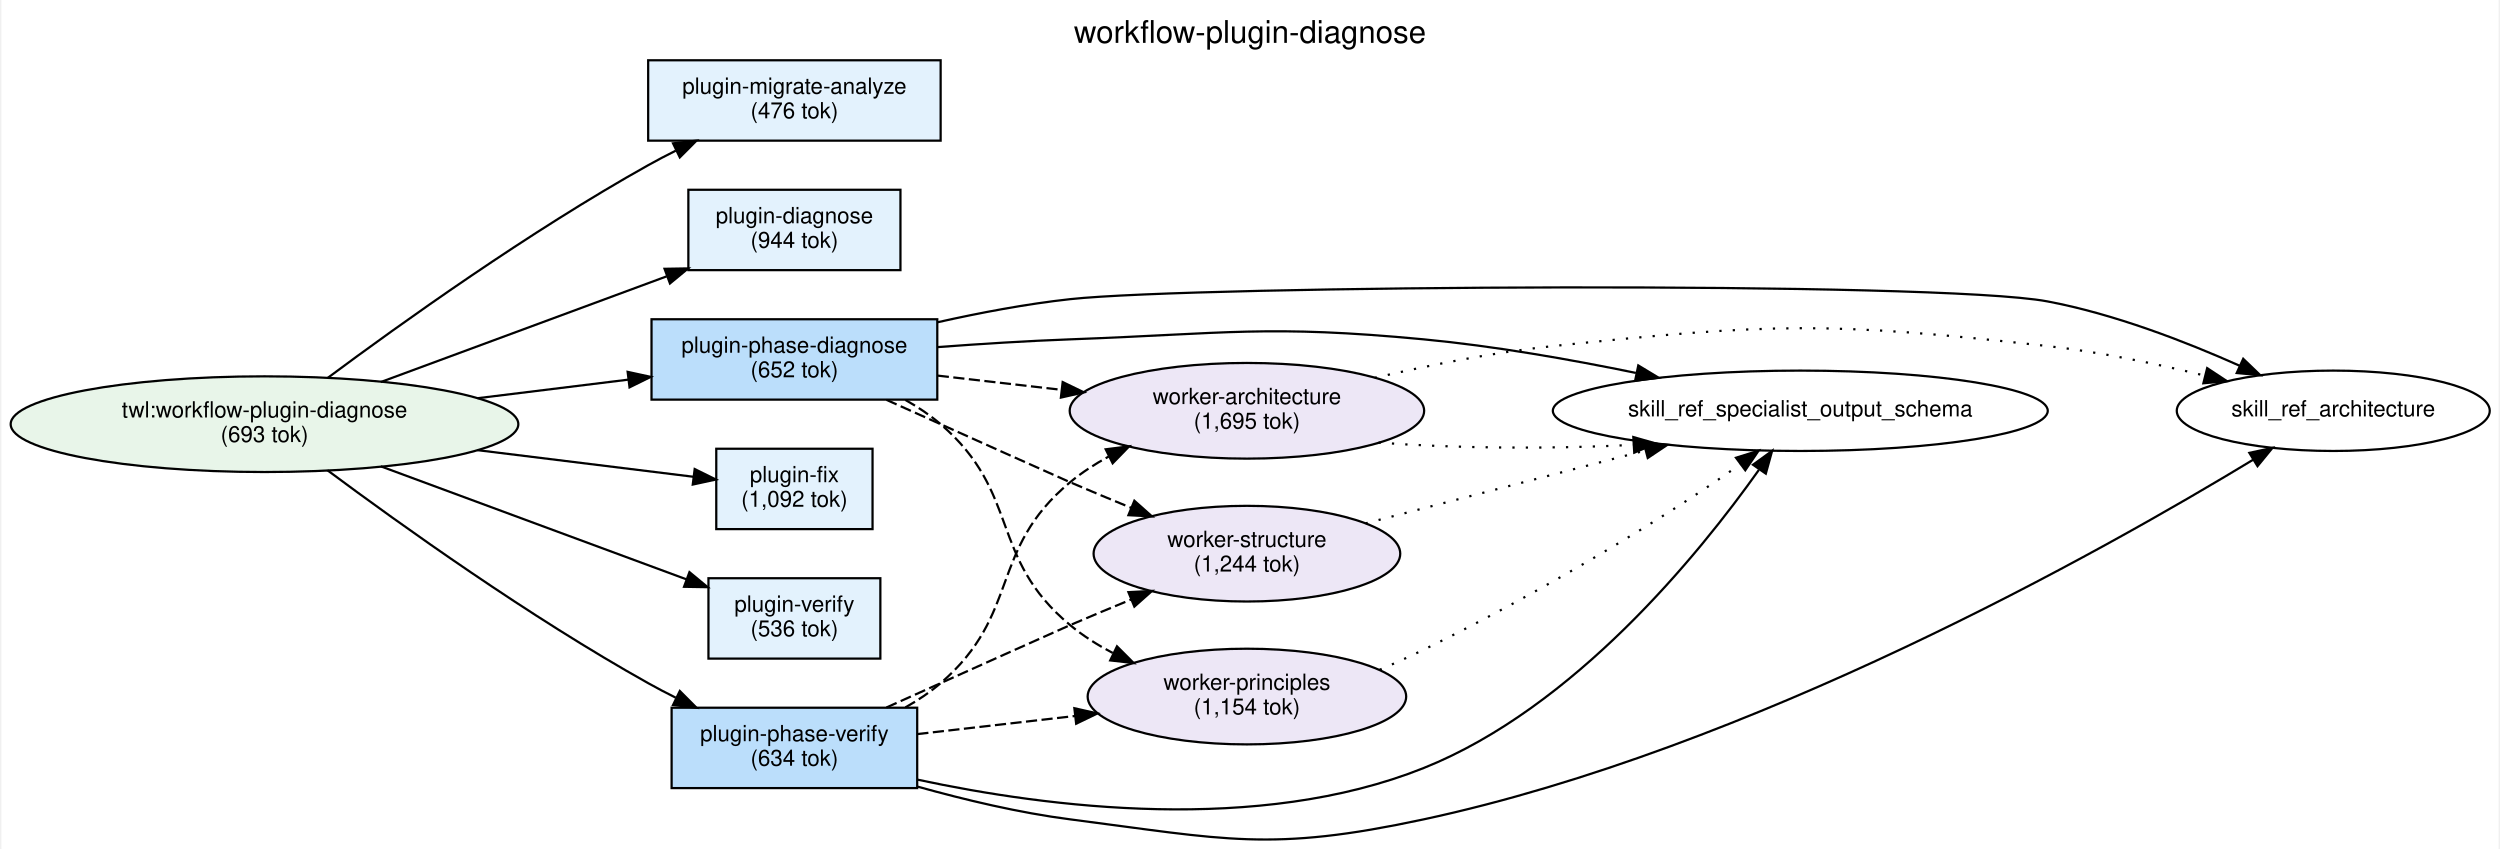
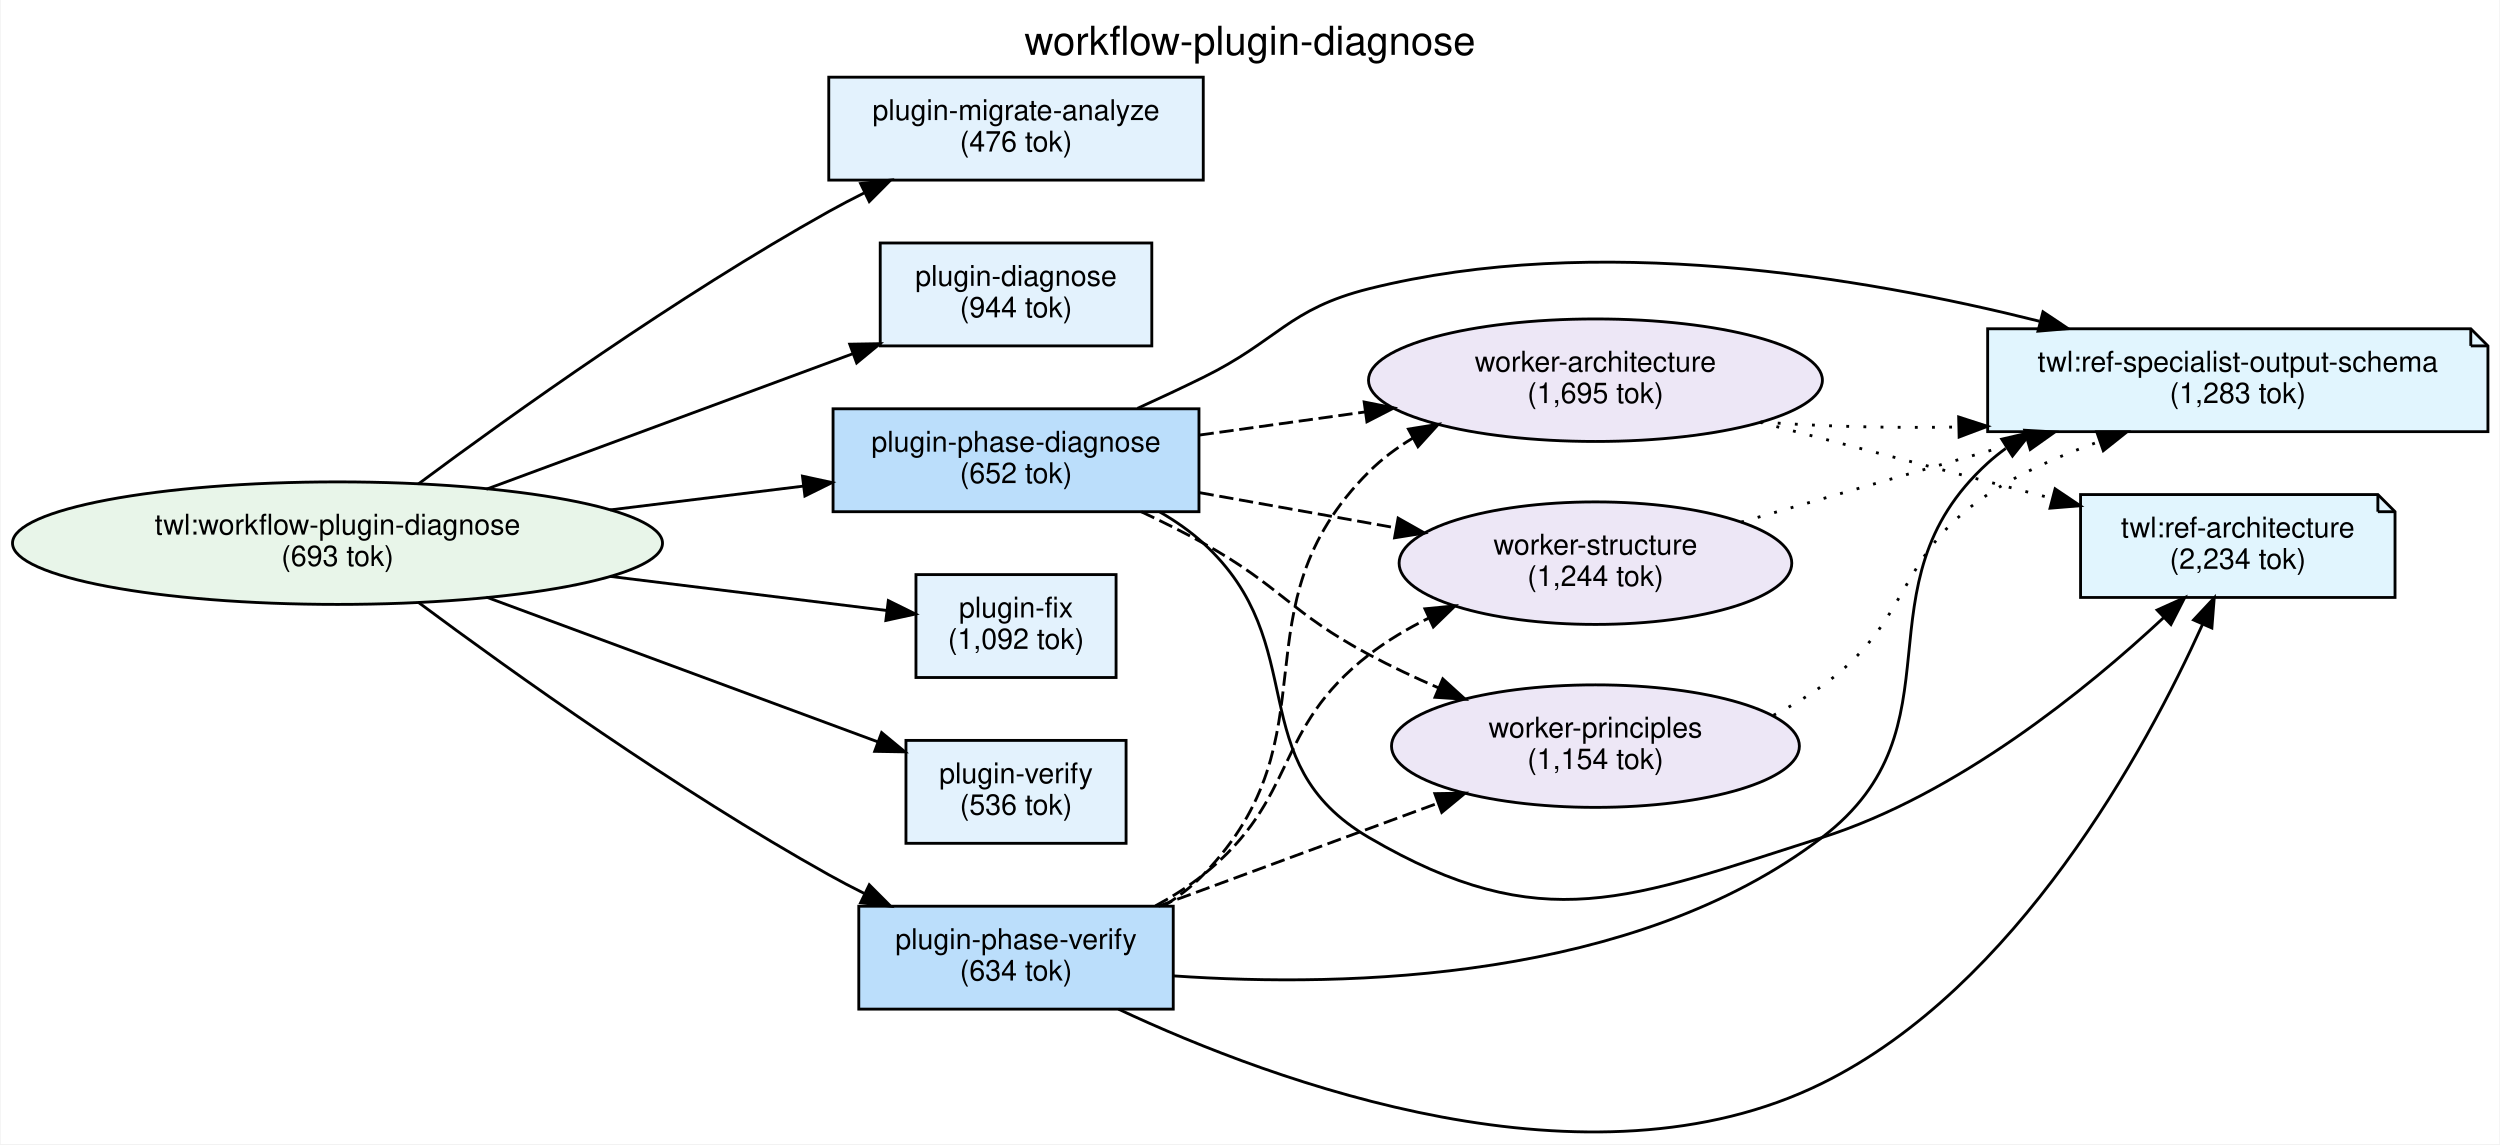
- <svg xmlns="http://www.w3.org/2000/svg" width="1119pt" height="380pt" viewBox="0.00 0.00 1118.52 380.27">
-   <g id="graph0" class="graph" transform="scale(1 1) rotate(0) translate(4 376.27)">
-     <polygon fill="white" stroke="transparent" points="-4,4 -4,-376.27 1114.52,-376.27 1114.52,4 -4,4" />
-     <text text-anchor="middle" x="555.26" y="-357.07" font-family="Helvetica,sans-Serif" font-size="14.00">workflow-plugin-diagnose</text>
+ <svg xmlns="http://www.w3.org/2000/svg" width="874pt" height="400pt" viewBox="0.00 0.00 874.08 400.24">
+   <g id="graph0" class="graph" transform="scale(1 1) rotate(0) translate(4 396.24)">
+     <polygon fill="white" stroke="transparent" points="-4,4 -4,-396.24 870.08,-396.24 870.08,4 -4,4" />
+     <text text-anchor="middle" x="433.04" y="-377.04" font-family="Helvetica,sans-Serif" font-size="14.00">workflow-plugin-diagnose</text>
    <g id="node1" class="node">
-       <ellipse fill="#e8f5e9" stroke="black" cx="113.84" cy="-186.27" rx="113.69" ry="21.43" />
-       <text text-anchor="middle" x="113.84" y="-189.27" font-family="Helvetica,sans-Serif" font-size="10.00">twl:workflow-plugin-diagnose</text>
-       <text text-anchor="middle" x="113.84" y="-178.27" font-family="Helvetica,sans-Serif" font-size="10.00">(693 tok)</text>
+       <ellipse fill="#e8f5e9" stroke="black" cx="113.84" cy="-206.24" rx="113.69" ry="21.43" />
+       <text text-anchor="middle" x="113.84" y="-209.24" font-family="Helvetica,sans-Serif" font-size="10.00">twl:workflow-plugin-diagnose</text>
+       <text text-anchor="middle" x="113.84" y="-198.24" font-family="Helvetica,sans-Serif" font-size="10.00">(693 tok)</text>
+     </g>
+     <g id="node4" class="node">
+       <polygon fill="#e3f2fd" stroke="black" points="416.69,-369.24 285.69,-369.24 285.69,-333.24 416.69,-333.24 416.69,-369.24" />
+       <text text-anchor="middle" x="351.19" y="-354.24" font-family="Helvetica,sans-Serif" font-size="10.00">plugin-migrate-analyze</text>
+       <text text-anchor="middle" x="351.19" y="-343.24" font-family="Helvetica,sans-Serif" font-size="10.00">(476 tok)</text>
+     </g>
+     <g id="edge1" class="edge">
+       <path fill="none" stroke="black" d="M142.01,-226.87C174.94,-251.35 232.64,-292.6 285.69,-322.24 289.65,-324.45 293.82,-326.63 298.05,-328.74" />
+       <polygon fill="black" stroke="black" points="296.82,-332.04 307.34,-333.24 299.86,-325.73 296.82,-332.04" />
+     </g>
+     <g id="node5" class="node">
+       <polygon fill="#e3f2fd" stroke="black" points="398.69,-311.24 303.69,-311.24 303.69,-275.24 398.69,-275.24 398.69,-311.24" />
+       <text text-anchor="middle" x="351.19" y="-296.24" font-family="Helvetica,sans-Serif" font-size="10.00">plugin-diagnose</text>
+       <text text-anchor="middle" x="351.19" y="-285.24" font-family="Helvetica,sans-Serif" font-size="10.00">(944 tok)</text>
+     </g>
+     <g id="edge2" class="edge">
+       <path fill="none" stroke="black" d="M165.91,-225.11C203.67,-239.07 255.08,-258.08 294,-272.47" />
+       <polygon fill="black" stroke="black" points="293.02,-275.84 303.62,-276.02 295.45,-269.27 293.02,-275.84" />
+     </g>
+     <g id="node6" class="node">
+       <polygon fill="#e3f2fd" stroke="black" points="386.19,-195.24 316.19,-195.24 316.19,-159.24 386.19,-159.24 386.19,-195.24" />
+       <text text-anchor="middle" x="351.19" y="-180.24" font-family="Helvetica,sans-Serif" font-size="10.00">plugin-fix</text>
+       <text text-anchor="middle" x="351.19" y="-169.24" font-family="Helvetica,sans-Serif" font-size="10.00">(1,092 tok)</text>
+     </g>
+     <g id="edge4" class="edge">
+       <path fill="none" stroke="black" d="M209.21,-194.61C242.66,-190.49 278.73,-186.04 306.01,-182.68" />
+       <polygon fill="black" stroke="black" points="306.52,-186.14 316.01,-181.45 305.66,-179.2 306.52,-186.14" />
+     </g>
+     <g id="node7" class="node">
+       <polygon fill="#e3f2fd" stroke="black" points="389.69,-137.24 312.69,-137.24 312.69,-101.24 389.69,-101.24 389.69,-137.24" />
+       <text text-anchor="middle" x="351.19" y="-122.24" font-family="Helvetica,sans-Serif" font-size="10.00">plugin-verify</text>
+       <text text-anchor="middle" x="351.19" y="-111.24" font-family="Helvetica,sans-Serif" font-size="10.00">(536 tok)</text>
+     </g>
+     <g id="edge5" class="edge">
+       <path fill="none" stroke="black" d="M165.91,-187.36C206.62,-172.31 263.2,-151.39 302.89,-136.72" />
+       <polygon fill="black" stroke="black" points="304.18,-139.98 312.35,-133.23 301.75,-133.41 304.18,-139.98" />
+     </g>
+     <g id="node8" class="node">
+       <polygon fill="#bbdefb" stroke="black" points="415.19,-253.24 287.19,-253.24 287.19,-217.24 415.19,-217.24 415.19,-253.24" />
+       <text text-anchor="middle" x="351.19" y="-238.24" font-family="Helvetica,sans-Serif" font-size="10.00">plugin-phase-diagnose</text>
+       <text text-anchor="middle" x="351.19" y="-227.24" font-family="Helvetica,sans-Serif" font-size="10.00">(652 tok)</text>
+     </g>
+     <g id="edge3" class="edge">
+       <path fill="none" stroke="black" d="M209.21,-217.87C231.73,-220.64 255.44,-223.56 276.85,-226.2" />
+       <polygon fill="black" stroke="black" points="276.49,-229.68 286.84,-227.43 277.34,-222.73 276.49,-229.68" />
+     </g>
+     <g id="node9" class="node">
+       <polygon fill="#bbdefb" stroke="black" points="406.19,-79.24 296.19,-79.24 296.19,-43.24 406.19,-43.24 406.19,-79.24" />
+       <text text-anchor="middle" x="351.19" y="-64.24" font-family="Helvetica,sans-Serif" font-size="10.00">plugin-phase-verify</text>
+       <text text-anchor="middle" x="351.19" y="-53.24" font-family="Helvetica,sans-Serif" font-size="10.00">(634 tok)</text>
+     </g>
+     <g id="edge6" class="edge">
+       <path fill="none" stroke="black" d="M142.01,-185.61C174.94,-161.12 232.64,-119.88 285.69,-90.24 289.65,-88.02 293.82,-85.84 298.05,-83.73" />
+       <polygon fill="black" stroke="black" points="299.86,-86.74 307.34,-79.24 296.82,-80.44 299.86,-86.74" />
    </g>
    <g id="node2" class="node">
-       <polygon fill="#e3f2fd" stroke="black" points="416.69,-349.27 285.69,-349.27 285.69,-313.27 416.69,-313.27 416.69,-349.27" />
-       <text text-anchor="middle" x="351.19" y="-334.27" font-family="Helvetica,sans-Serif" font-size="10.00">plugin-migrate-analyze</text>
-       <text text-anchor="middle" x="351.19" y="-323.27" font-family="Helvetica,sans-Serif" font-size="10.00">(476 tok)</text>
-     </g>
-     <g id="edge1" class="edge">
-       <path fill="none" stroke="black" d="M142.01,-206.9C174.94,-231.39 232.64,-272.63 285.69,-302.27 289.65,-304.49 293.82,-306.67 298.05,-308.78" />
-       <polygon fill="black" stroke="black" points="296.82,-312.07 307.34,-313.27 299.86,-305.77 296.82,-312.07" />
+       <polygon fill="#e1f5fe" stroke="black" points="860.08,-281.24 691.08,-281.24 691.08,-245.24 866.08,-245.24 866.08,-275.24 860.08,-281.24" />
+       <polyline fill="none" stroke="black" points="860.08,-281.24 860.08,-275.24 " />
+       <polyline fill="none" stroke="black" points="866.08,-275.24 860.08,-275.24 " />
+       <text text-anchor="middle" x="778.58" y="-266.24" font-family="Helvetica,sans-Serif" font-size="10.00">twl:ref-specialist-output-schema</text>
+       <text text-anchor="middle" x="778.58" y="-255.24" font-family="Helvetica,sans-Serif" font-size="10.00">(1,283 tok)</text>
    </g>
    <g id="node3" class="node">
-       <polygon fill="#e3f2fd" stroke="black" points="398.69,-291.27 303.69,-291.27 303.69,-255.27 398.69,-255.27 398.69,-291.27" />
-       <text text-anchor="middle" x="351.19" y="-276.27" font-family="Helvetica,sans-Serif" font-size="10.00">plugin-diagnose</text>
-       <text text-anchor="middle" x="351.19" y="-265.27" font-family="Helvetica,sans-Serif" font-size="10.00">(944 tok)</text>
+       <polygon fill="#e1f5fe" stroke="black" points="827.58,-223.24 723.58,-223.24 723.58,-187.24 833.58,-187.24 833.58,-217.24 827.58,-223.24" />
+       <polyline fill="none" stroke="black" points="827.58,-223.24 827.58,-217.24 " />
+       <polyline fill="none" stroke="black" points="833.58,-217.24 827.58,-217.24 " />
+       <text text-anchor="middle" x="778.58" y="-208.24" font-family="Helvetica,sans-Serif" font-size="10.00">twl:ref-architecture</text>
+       <text text-anchor="middle" x="778.58" y="-197.24" font-family="Helvetica,sans-Serif" font-size="10.00">(2,234 tok)</text>
    </g>
-     <g id="edge2" class="edge">
-       <path fill="none" stroke="black" d="M165.91,-205.15C203.67,-219.11 255.08,-238.11 294,-252.5" />
-       <polygon fill="black" stroke="black" points="293.02,-255.87 303.62,-256.05 295.45,-249.3 293.02,-255.87" />
+     <g id="edge10" class="edge">
+       <path fill="none" stroke="black" d="M393.67,-253.39C401.37,-256.89 409.31,-260.61 416.69,-264.24 442.92,-277.13 446.34,-288.14 474.69,-295.24 553.64,-315.01 647.16,-299.44 709.18,-283.87" />
+       <polygon fill="black" stroke="black" points="710.43,-287.17 719.24,-281.28 708.68,-280.39 710.43,-287.17" />
    </g>
-     <g id="node4" class="node">
-       <polygon fill="#e3f2fd" stroke="black" points="386.19,-175.27 316.19,-175.27 316.19,-139.27 386.19,-139.27 386.19,-175.27" />
-       <text text-anchor="middle" x="351.19" y="-160.27" font-family="Helvetica,sans-Serif" font-size="10.00">plugin-fix</text>
-       <text text-anchor="middle" x="351.19" y="-149.27" font-family="Helvetica,sans-Serif" font-size="10.00">(1,092 tok)</text>
+     <g id="edge11" class="edge">
+       <path fill="none" stroke="black" d="M401.46,-217.17C406.93,-214.01 412.16,-210.38 416.69,-206.24 455.48,-170.8 429.33,-129.75 474.69,-103.24 535.46,-67.71 565.98,-81.94 633.08,-103.24 680.5,-118.29 725.77,-155.14 752.62,-180.17" />
+       <polygon fill="black" stroke="black" points="750.36,-182.85 760.02,-187.2 755.19,-177.78 750.36,-182.85" />
    </g>
-     <g id="edge4" class="edge">
-       <path fill="none" stroke="black" d="M209.21,-174.64C242.66,-170.52 278.73,-166.08 306.01,-162.71" />
-       <polygon fill="black" stroke="black" points="306.52,-166.18 316.01,-161.48 305.66,-159.23 306.52,-166.18" />
-     </g>
-     <g id="node5" class="node">
-       <polygon fill="#e3f2fd" stroke="black" points="389.69,-117.27 312.69,-117.27 312.69,-81.27 389.69,-81.27 389.69,-117.27" />
-       <text text-anchor="middle" x="351.19" y="-102.27" font-family="Helvetica,sans-Serif" font-size="10.00">plugin-verify</text>
-       <text text-anchor="middle" x="351.19" y="-91.27" font-family="Helvetica,sans-Serif" font-size="10.00">(536 tok)</text>
-     </g>
-     <g id="edge5" class="edge">
-       <path fill="none" stroke="black" d="M165.91,-167.39C206.62,-152.34 263.2,-131.43 302.89,-116.75" />
-       <polygon fill="black" stroke="black" points="304.18,-120.01 312.35,-113.26 301.75,-113.44 304.18,-120.01" />
-     </g>
-     <g id="node6" class="node">
-       <polygon fill="#bbdefb" stroke="black" points="415.19,-233.27 287.19,-233.27 287.19,-197.27 415.19,-197.27 415.19,-233.27" />
-       <text text-anchor="middle" x="351.19" y="-218.27" font-family="Helvetica,sans-Serif" font-size="10.00">plugin-phase-diagnose</text>
-       <text text-anchor="middle" x="351.19" y="-207.27" font-family="Helvetica,sans-Serif" font-size="10.00">(652 tok)</text>
-     </g>
-     <g id="edge3" class="edge">
-       <path fill="none" stroke="black" d="M209.21,-197.9C231.73,-200.67 255.44,-203.59 276.85,-206.23" />
-       <polygon fill="black" stroke="black" points="276.49,-209.71 286.84,-207.46 277.34,-202.77 276.49,-209.71" />
-     </g>
-     <g id="node7" class="node">
-       <polygon fill="#bbdefb" stroke="black" points="406.19,-59.27 296.19,-59.27 296.19,-23.27 406.19,-23.27 406.19,-59.27" />
-       <text text-anchor="middle" x="351.19" y="-44.27" font-family="Helvetica,sans-Serif" font-size="10.00">plugin-phase-verify</text>
-       <text text-anchor="middle" x="351.19" y="-33.27" font-family="Helvetica,sans-Serif" font-size="10.00">(634 tok)</text>
-     </g>
-     <g id="edge6" class="edge">
-       <path fill="none" stroke="black" d="M142.01,-165.64C174.94,-141.15 232.64,-99.91 285.69,-70.27 289.65,-68.05 293.82,-65.87 298.05,-63.76" />
-       <polygon fill="black" stroke="black" points="299.86,-66.77 307.34,-59.27 296.82,-60.47 299.86,-66.77" />
-     </g>
-     <g id="node8" class="node">
-       <ellipse fill="#ede7f6" stroke="black" cx="553.88" cy="-128.27" rx="68.68" ry="21.43" />
-       <text text-anchor="middle" x="553.88" y="-131.27" font-family="Helvetica,sans-Serif" font-size="10.00">worker-structure</text>
-       <text text-anchor="middle" x="553.88" y="-120.27" font-family="Helvetica,sans-Serif" font-size="10.00">(1,244 tok)</text>
+     <g id="node10" class="node">
+       <ellipse fill="#ede7f6" stroke="black" cx="553.88" cy="-199.24" rx="68.68" ry="21.43" />
+       <text text-anchor="middle" x="553.88" y="-202.24" font-family="Helvetica,sans-Serif" font-size="10.00">worker-structure</text>
+       <text text-anchor="middle" x="553.88" y="-191.24" font-family="Helvetica,sans-Serif" font-size="10.00">(1,244 tok)</text>
    </g>
    <g id="edge7" class="edge">
-       <path fill="none" stroke="black" stroke-dasharray="5,2" d="M392.41,-197.17C426.51,-181.84 470.54,-162.05 474.69,-160.27 483.49,-156.49 492.89,-152.56 502.02,-148.8" />
-       <polygon fill="black" stroke="black" points="503.46,-151.99 511.38,-144.95 500.8,-145.51 503.46,-151.99" />
+       <path fill="none" stroke="black" stroke-dasharray="5,2" d="M415.41,-223.9C437.24,-219.98 461.78,-215.58 484.03,-211.59" />
+       <polygon fill="black" stroke="black" points="484.85,-215 494.07,-209.79 483.61,-208.11 484.85,-215" />
    </g>
-     <g id="node9" class="node">
-       <ellipse fill="#ede7f6" stroke="black" cx="553.88" cy="-64.27" rx="71.34" ry="21.43" />
-       <text text-anchor="middle" x="553.88" y="-67.27" font-family="Helvetica,sans-Serif" font-size="10.00">worker-principles</text>
-       <text text-anchor="middle" x="553.88" y="-56.27" font-family="Helvetica,sans-Serif" font-size="10.00">(1,154 tok)</text>
+     <g id="node11" class="node">
+       <ellipse fill="#ede7f6" stroke="black" cx="553.88" cy="-135.24" rx="71.34" ry="21.43" />
+       <text text-anchor="middle" x="553.88" y="-138.24" font-family="Helvetica,sans-Serif" font-size="10.00">worker-principles</text>
+       <text text-anchor="middle" x="553.88" y="-127.24" font-family="Helvetica,sans-Serif" font-size="10.00">(1,154 tok)</text>
    </g>
    <g id="edge8" class="edge">
-       <path fill="none" stroke="black" stroke-dasharray="5,2" d="M400.9,-197.12C406.53,-193.96 411.94,-190.35 416.69,-186.27 452.76,-155.24 438.09,-126.68 474.69,-96.27 480.43,-91.5 486.97,-87.36 493.78,-83.79" />
-       <polygon fill="black" stroke="black" points="495.68,-86.77 503.17,-79.27 492.64,-80.46 495.68,-86.77" />
+       <path fill="none" stroke="black" stroke-dasharray="5,2" d="M395.02,-217.21C402.35,-213.78 409.82,-210.05 416.69,-206.24 443.84,-191.15 447.28,-181.86 474.69,-167.24 482.4,-163.12 490.76,-159.19 499.04,-155.58" />
+       <polygon fill="black" stroke="black" points="500.48,-158.77 508.32,-151.64 497.75,-152.32 500.48,-158.77" />
    </g>
-     <g id="node10" class="node">
-       <ellipse fill="#ede7f6" stroke="black" cx="553.88" cy="-192.27" rx="79.39" ry="21.43" />
-       <text text-anchor="middle" x="553.88" y="-195.27" font-family="Helvetica,sans-Serif" font-size="10.00">worker-architecture</text>
-       <text text-anchor="middle" x="553.88" y="-184.27" font-family="Helvetica,sans-Serif" font-size="10.00">(1,695 tok)</text>
+     <g id="node12" class="node">
+       <ellipse fill="#ede7f6" stroke="black" cx="553.88" cy="-263.24" rx="79.39" ry="21.43" />
+       <text text-anchor="middle" x="553.88" y="-266.24" font-family="Helvetica,sans-Serif" font-size="10.00">worker-architecture</text>
+       <text text-anchor="middle" x="553.88" y="-255.24" font-family="Helvetica,sans-Serif" font-size="10.00">(1,695 tok)</text>
    </g>
    <g id="edge9" class="edge">
-       <path fill="none" stroke="black" stroke-dasharray="5,2" d="M415.41,-208.02C432.96,-206.01 452.27,-203.8 470.73,-201.68" />
-       <polygon fill="black" stroke="black" points="471.35,-205.14 480.88,-200.52 470.55,-198.18 471.35,-205.14" />
+       <path fill="none" stroke="black" stroke-dasharray="5,2" d="M415.41,-244.06C433.81,-246.62 454.14,-249.46 473.4,-252.15" />
+       <polygon fill="black" stroke="black" points="472.97,-255.62 483.36,-253.54 473.94,-248.69 472.97,-255.62" />
    </g>
-     <g id="node11" class="node">
-       <ellipse fill="none" stroke="black" cx="801.75" cy="-192.27" rx="110.84" ry="18" />
-       <text text-anchor="middle" x="801.75" y="-189.77" font-family="Helvetica,sans-Serif" font-size="10.00">skill_ref_specialist_output_schema</text>
+     <g id="edge15" class="edge">
+       <path fill="none" stroke="black" d="M406.41,-54.86C467.71,-50.65 567.49,-53.25 633.08,-103.24 683.72,-141.83 644.01,-191.36 691.08,-234.24 693.08,-236.06 695.19,-237.76 697.4,-239.36" />
+       <polygon fill="black" stroke="black" points="696.01,-242.62 706.34,-245.02 699.76,-236.71 696.01,-242.62" />
    </g>
-     <g id="edge10" class="edge">
-       <path fill="none" stroke="black" d="M415.4,-220.8C434.44,-222.23 455.4,-223.56 474.69,-224.27 545.04,-226.85 563,-230.9 633.08,-224.27 664.49,-221.3 698.76,-215.27 728.1,-209.23" />
-       <polygon fill="black" stroke="black" points="729.18,-212.58 738.25,-207.1 727.75,-205.73 729.18,-212.58" />
-     </g>
-     <g id="node12" class="node">
-       <ellipse fill="none" stroke="black" cx="1040.47" cy="-192.27" rx="70.1" ry="18" />
-       <text text-anchor="middle" x="1040.47" y="-189.77" font-family="Helvetica,sans-Serif" font-size="10.00">skill_ref_architecture</text>
-     </g>
-     <g id="edge11" class="edge">
-       <path fill="none" stroke="black" d="M415.33,-231.93C434.28,-236.18 455.2,-240.15 474.69,-242.27 531.06,-248.41 863.27,-250.51 912.42,-241.27 942.26,-235.66 974.14,-223.34 998.5,-212.46" />
-       <polygon fill="black" stroke="black" points="1000.14,-215.56 1007.78,-208.22 997.23,-209.19 1000.14,-215.56" />
+     <g id="edge16" class="edge">
+       <path fill="none" stroke="black" d="M387.01,-43.23C442.14,-17.39 551.61,22.9 633.08,-17.24 701.43,-50.91 746.48,-134.16 766.19,-177.7" />
+       <polygon fill="black" stroke="black" points="763.1,-179.37 770.34,-187.11 769.51,-176.55 763.1,-179.37" />
    </g>
    <g id="edge12" class="edge">
-       <path fill="none" stroke="black" stroke-dasharray="5,2" d="M392.41,-59.37C426.51,-74.7 470.54,-94.49 474.69,-96.27 483.49,-100.05 492.89,-103.98 502.02,-107.74" />
-       <polygon fill="black" stroke="black" points="500.8,-111.03 511.38,-111.59 503.46,-104.55 500.8,-111.03" />
+       <path fill="none" stroke="black" stroke-dasharray="5,2" d="M399.95,-79.36C405.86,-82.55 411.6,-86.18 416.69,-90.24 450.17,-116.97 440.76,-141.08 474.69,-167.24 480.98,-172.09 488.1,-176.32 495.43,-179.97" />
+       <polygon fill="black" stroke="black" points="494.23,-183.27 504.78,-184.3 497.17,-176.92 494.23,-183.27" />
    </g>
    <g id="edge13" class="edge">
-       <path fill="none" stroke="black" stroke-dasharray="5,2" d="M406.24,-47.46C427.97,-49.96 453.43,-52.87 476.97,-55.57" />
-       <polygon fill="black" stroke="black" points="476.59,-59.05 486.93,-56.71 477.39,-52.1 476.59,-59.05" />
+       <path fill="none" stroke="black" stroke-dasharray="5,2" d="M401.03,-79.24C430.55,-90.13 468.24,-104.03 498.68,-115.25" />
+       <polygon fill="black" stroke="black" points="497.7,-118.62 508.29,-118.79 500.12,-112.05 497.7,-118.62" />
    </g>
    <g id="edge14" class="edge">
-       <path fill="none" stroke="black" stroke-dasharray="5,2" d="M400.9,-59.42C406.53,-62.58 411.94,-66.19 416.69,-70.27 452.76,-101.3 438.09,-129.86 474.69,-160.27 479.92,-164.62 485.82,-168.44 491.97,-171.78" />
-       <polygon fill="black" stroke="black" points="490.62,-175.02 501.13,-176.35 493.74,-168.75 490.62,-175.02" />
-     </g>
-     <g id="edge15" class="edge">
-       <path fill="none" stroke="black" d="M406.43,-27.03C464.7,-14.54 558.91,-2.56 633.08,-32.27 700.51,-59.28 756.22,-127.76 783.2,-165.79" />
-       <polygon fill="black" stroke="black" points="780.55,-168.1 789.13,-174.32 786.3,-164.11 780.55,-168.1" />
-     </g>
-     <g id="edge16" class="edge">
-       <path fill="none" stroke="black" d="M406.48,-23.9C427.55,-18.01 452.01,-12.18 474.69,-9.27 544.51,-0.3 564.25,5.51 633.08,-9.27 779.33,-40.68 936.44,-129.01 1004.61,-170.38" />
-       <polygon fill="black" stroke="black" points="1002.89,-173.43 1013.25,-175.66 1006.54,-167.46 1002.89,-173.43" />
+       <path fill="none" stroke="black" stroke-dasharray="5,2" d="M402.94,-79.37C407.96,-82.49 412.67,-86.09 416.69,-90.24 463.82,-138.92 426.73,-183.37 474.69,-231.24 479.18,-235.73 484.4,-239.61 489.96,-242.97" />
+       <polygon fill="black" stroke="black" points="488.46,-246.14 498.92,-247.82 491.8,-239.98 488.46,-246.14" />
    </g>
    <g id="edge17" class="edge">
-       <path fill="none" stroke="black" stroke-dasharray="1,5" d="M607.03,-141.84C643.54,-151.35 692.7,-164.14 732.35,-174.47" />
-       <polygon fill="black" stroke="black" points="731.66,-177.9 742.22,-177.03 733.42,-171.13 731.66,-177.9" />
+       <path fill="none" stroke="black" stroke-dasharray="1,5" d="M604.86,-213.6C634.26,-222.05 671.97,-232.89 704.65,-242.28" />
+       <polygon fill="black" stroke="black" points="704.03,-245.74 714.61,-245.14 705.97,-239.01 704.03,-245.74" />
    </g>
    <g id="edge18" class="edge">
-       <path fill="none" stroke="black" stroke-dasharray="1,5" d="M613.33,-76.27C620.05,-79.12 626.75,-82.18 633.08,-85.27 684.82,-110.53 742.56,-145.08 774.99,-168.42" />
-       <polygon fill="black" stroke="black" points="772.94,-171.25 783.06,-174.39 777.1,-165.63 772.94,-171.25" />
+       <path fill="none" stroke="black" stroke-dasharray="1,5" d="M616.16,-146.04C622.09,-149.06 627.84,-152.47 633.08,-156.24 665.07,-179.21 658.36,-201.31 691.08,-223.24 702.83,-231.11 716.91,-237.02 730.27,-241.85" />
+       <polygon fill="black" stroke="black" points="729.23,-245.19 739.82,-245.18 731.53,-238.58 729.23,-245.19" />
    </g>
    <g id="edge19" class="edge">
-       <path fill="none" stroke="black" stroke-dasharray="1,5" d="M612.84,-178.02C646.97,-175.41 690.47,-175.07 727.03,-177.01" />
-       <polygon fill="black" stroke="black" points="726.95,-180.51 737.14,-177.61 727.37,-173.52 726.95,-180.51" />
+       <path fill="none" stroke="black" stroke-dasharray="1,5" d="M611.66,-248.64C632.74,-247.04 657.3,-246.45 680.95,-246.87" />
+       <polygon fill="black" stroke="black" points="680.94,-250.37 691.02,-247.11 681.1,-243.37 680.94,-250.37" />
    </g>
    <g id="edge20" class="edge">
-       <path fill="none" stroke="black" stroke-dasharray="1,5" d="M611.11,-207.01C635.51,-212.69 664.51,-218.47 691.08,-221.27 788.91,-231.57 814.66,-232.28 912.42,-221.27 935.81,-218.63 961.18,-213.35 983.05,-208" />
-       <polygon fill="black" stroke="black" points="983.99,-211.38 992.84,-205.55 982.29,-204.59 983.99,-211.38" />
+       <path fill="none" stroke="black" stroke-dasharray="1,5" d="M611.37,-248.53C642.55,-240.41 681.38,-230.29 713.67,-221.88" />
+       <polygon fill="black" stroke="black" points="714.67,-225.24 723.46,-219.33 712.9,-218.47 714.67,-225.24" />
    </g>
  </g>
</svg>
